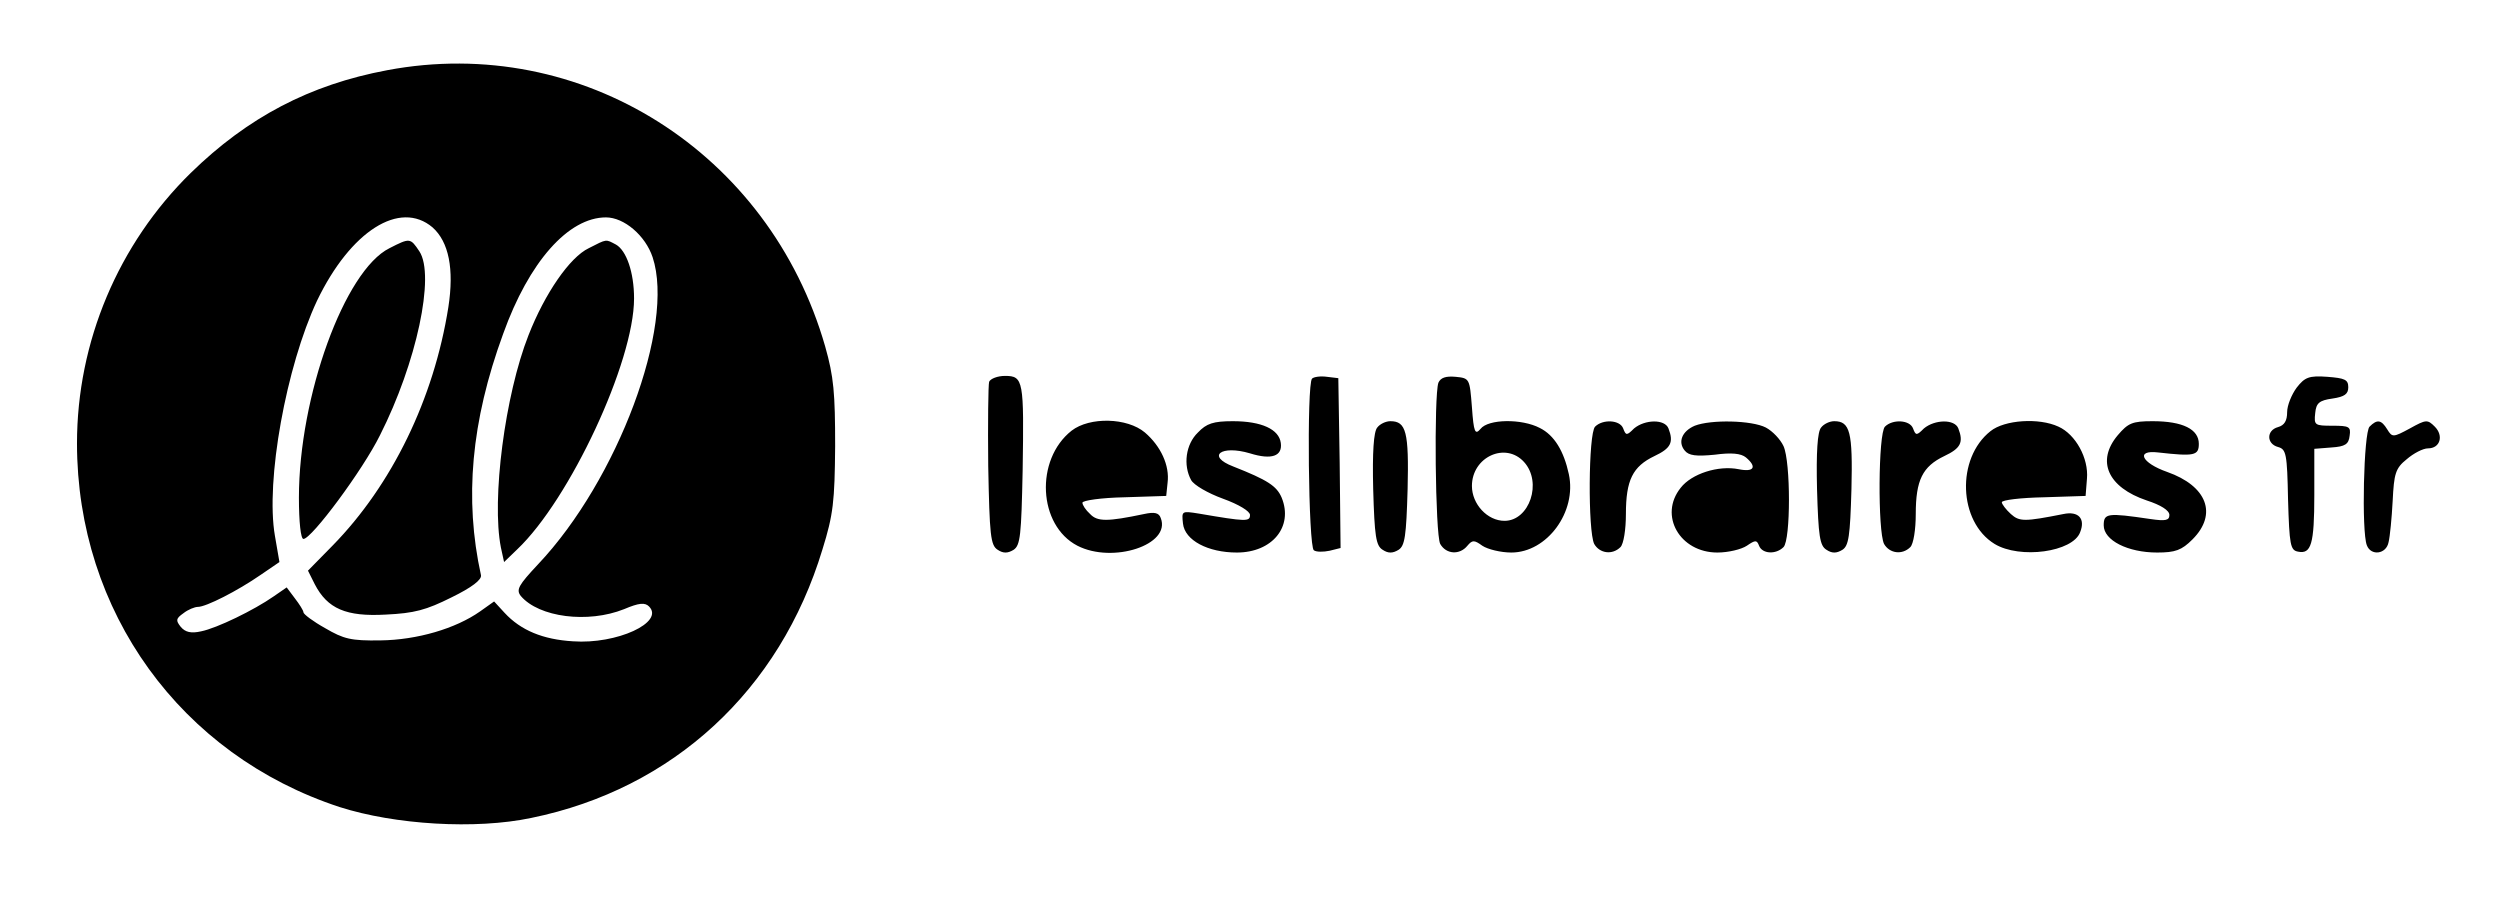
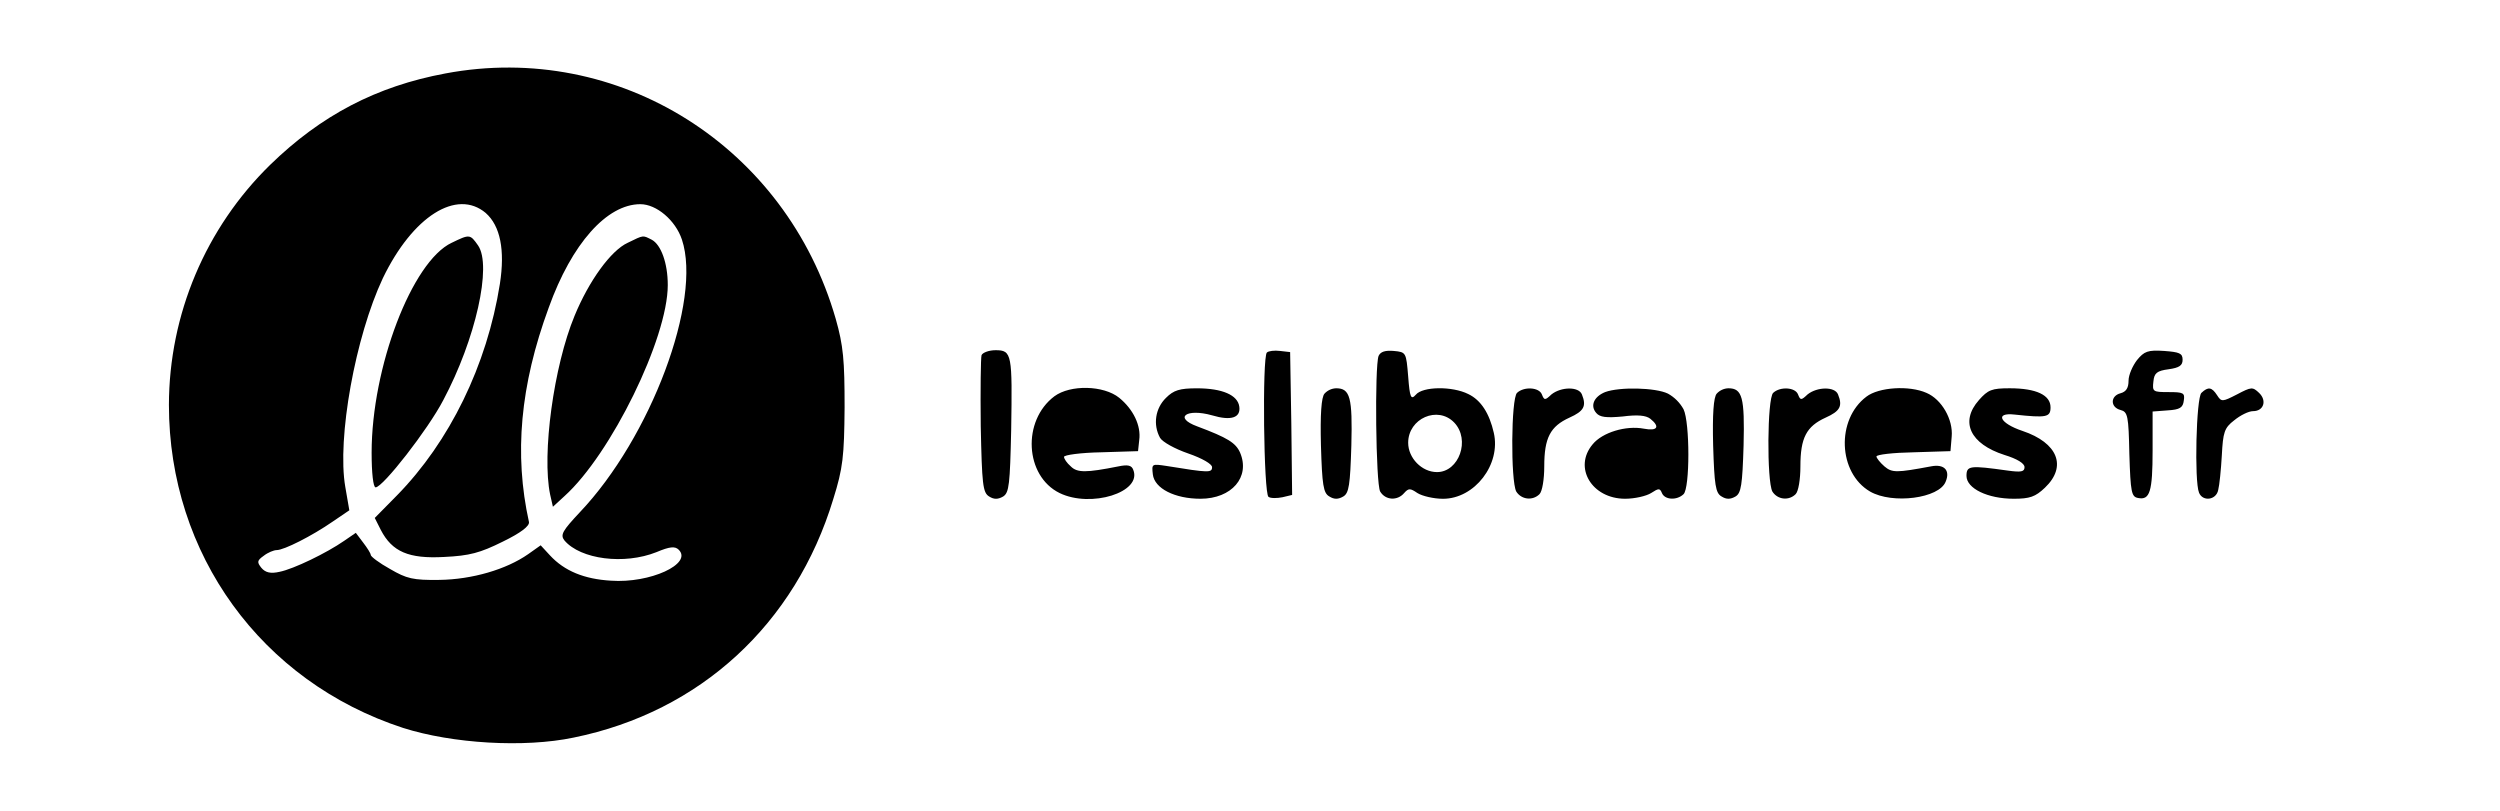
- <svg xmlns="http://www.w3.org/2000/svg" version="1.0" width="736" height="266.667" viewBox="0 0 552 200">
-   <path d="M85.5 15.5c-17.1 3.2-30.8 10.4-43.4 22.7C26.1 53.9 17 75.5 17 97.9c0 37.1 22.9 68.8 58 80.3 12.2 3.9 30 5 42.3 2.4 31.3-6.4 54.9-28.2 64.3-59.3 2.4-7.7 2.7-10.6 2.8-22.8 0-11.7-.3-15.3-2.2-22-12.3-42.9-53.8-69.1-96.7-61zm10 34.7c3.6 3.2 4.8 9.2 3.5 17.6-3.2 20.3-12.5 39.3-25.5 52.6L68 126l1.5 3c2.8 5.4 6.9 7.2 15.7 6.7 6.3-.3 8.9-1 14.5-3.8 4.5-2.2 6.7-3.9 6.5-4.9-3.7-16.8-2.2-33.9 4.9-53.3 5.7-15.9 14.4-25.7 22.7-25.7 4 0 8.7 4 10.3 8.8 5 15.1-7.7 49.2-25.3 67.8-4.3 4.6-4.9 5.6-3.8 7 4 4.7 14.8 6.1 22.8 2.9 3.3-1.4 4.6-1.5 5.5-.6 3.5 3.5-7.1 8.4-16.8 7.7-6.6-.4-11.5-2.4-15.1-6.3l-2.3-2.5-3.1 2.2c-5.4 3.8-13.9 6.3-22 6.4-6.5.1-8.1-.3-12.2-2.7-2.7-1.5-4.8-3.1-4.8-3.5 0-.4-.9-1.8-1.9-3.1l-1.8-2.4-2.9 2c-4.3 3-12.5 7-16 7.7-2.2.5-3.5.2-4.5-1-1.1-1.4-1.1-1.8.6-3 1-.8 2.5-1.4 3.2-1.4 1.8 0 8.7-3.5 13.9-7.1l4.1-2.8-1-5.8c-2.1-12.1 2.5-37.4 9.3-51.9C77.4 51 88.3 44.1 95.5 50.2z" />
-   <path d="M86 54.8c-9.9 4.9-20 32.7-20 55.1 0 5.3.4 9.1 1 9.1 1.8 0 13.1-15.2 16.9-22.9 8.1-16 12.2-35.3 8.7-40.6-2-3-2.1-3-6.6-.7zm44 0c-4.2 2-9.7 10-13.3 19.2-5.2 13.2-8.2 36.3-6.1 46.9l.7 3.2 2.9-2.8c11.6-11 25.8-41.4 25.8-55.4 0-5.8-1.7-10.6-4-11.9-2.3-1.2-1.9-1.3-6 .8zm88.4 29.5c-.2.7-.3 9.1-.2 18.6.3 15.3.5 17.5 2.1 18.5 1.2.8 2.2.8 3.5 0 1.5-1 1.7-3.2 2-17.5.3-19.9.2-20.9-3.9-20.9-1.6 0-3.2.6-3.5 1.3zm71.3-.7c-1.2 1.2-.8 37.2.4 37.9.5.4 2.1.4 3.5.1l2.4-.6-.2-18.8-.3-18.7-2.5-.3c-1.4-.2-2.9 0-3.3.4zm27.9.9c-1 2.8-.7 33.5.4 35.6 1.3 2.3 4.3 2.5 6 .4 1.1-1.3 1.5-1.3 3.3 0 1.2.8 4.1 1.5 6.4 1.5 7.9 0 14.5-9 12.7-17.3-1.1-5.1-3.2-8.6-6.4-10.2-4-2.1-11.4-2-13.1.2-1.2 1.4-1.5.8-1.9-4.8-.5-6.3-.5-6.4-3.6-6.7-2.2-.2-3.3.2-3.8 1.3zm18.9 17.5c4.1 4.5 1.2 13-4.3 13-3.8 0-7.2-3.7-7.2-7.7 0-6.4 7.4-9.8 11.5-5.3zm170.6-16.4c-1.1 1.5-2.1 3.9-2.1 5.4 0 1.9-.6 2.9-2 3.3-2.6.7-2.6 3.7 0 4.4 1.8.5 2 1.5 2.2 11.6.3 10 .5 11.2 2.2 11.5 2.9.6 3.6-1.6 3.6-12.5V99.1l3.8-.3c3-.2 3.8-.7 4-2.6.3-2-.1-2.2-3.8-2.2-3.9 0-4.1-.1-3.8-2.8.2-2.2.9-2.8 3.8-3.2 2.7-.4 3.5-1 3.5-2.5 0-1.7-.8-2-4.6-2.3-4.1-.3-5 .1-6.8 2.4zm-270.5 9.5c-8.1 6.4-7.4 20.9 1.3 25.4 7.8 4 20.7-.2 18.4-6.1-.4-1.2-1.4-1.4-3.7-.9-8.1 1.7-10.3 1.7-11.9 0-1-.9-1.7-2-1.7-2.5s4.2-1.1 9.3-1.2l9.2-.3.3-2.9c.5-3.8-1.5-8.1-5-11.1-3.9-3.3-12.2-3.5-16.2-.4zm27.9.4c-2.7 2.6-3.3 7.2-1.5 10.5.6 1.1 3.7 2.9 7 4.1 3.6 1.3 6 2.8 6 3.6 0 1.5-.8 1.5-11.3-.3-3.8-.6-3.8-.6-3.5 2.2.4 3.7 5.5 6.4 11.9 6.4 7.8 0 12.5-5.7 9.9-12.1-1.1-2.6-3.1-3.9-10.7-6.9-6-2.3-2.7-4.8 3.7-2.9 4.8 1.5 7.2.6 6.8-2.3-.4-3-4.2-4.8-10.6-4.8-4.3 0-5.8.5-7.7 2.5zm39.6-1.1c-.8.9-1.1 5.5-.9 13.6.3 10.4.6 12.5 2.1 13.4 1.2.8 2.2.8 3.5 0 1.4-.9 1.7-3 2-13.4.3-12.6-.3-15-3.8-15-1 0-2.3.6-2.9 1.4zm48.1-.2c-1.5 1.5-1.6 23.1-.2 25.9 1.2 2.1 4 2.5 5.8.7.7-.7 1.2-3.9 1.2-7.3 0-7.5 1.5-10.5 6.3-12.8 3.6-1.7 4.3-3 3.1-6.1-.8-2.1-5.2-2-7.6 0-1.6 1.6-1.8 1.6-2.4 0-.7-1.9-4.5-2.1-6.2-.4zm22-.2c-2.8 1.2-3.8 3.6-2.2 5.5.9 1.1 2.5 1.3 6.6.9 3.7-.5 5.8-.3 6.9.6 2.5 2.1 1.8 3.3-1.6 2.6-4.5-.9-10.4 1-12.8 4.1-4.9 6.1-.2 14.3 8.1 14.3 2.4 0 5.3-.7 6.5-1.5 1.9-1.3 2.2-1.3 2.7 0 .7 1.8 3.7 2 5.4.3 1.6-1.6 1.6-18.8 0-22.3-.7-1.5-2.4-3.3-3.9-4.1-3.1-1.6-12.1-1.8-15.7-.4zm27.9.4c-.8.9-1.1 5.5-.9 13.6.3 10.4.6 12.5 2.1 13.4 1.2.8 2.2.8 3.5 0 1.4-.9 1.7-3 2-13.4.3-12.6-.3-15-3.8-15-1 0-2.3.6-2.9 1.4zm14.1-.2c-1.5 1.5-1.6 23.1-.2 25.9 1.2 2.1 4 2.5 5.8.7.7-.7 1.2-3.9 1.2-7.3 0-7.5 1.5-10.5 6.3-12.8 3.6-1.7 4.3-3 3.1-6.1-.8-2.1-5.2-2-7.6 0-1.6 1.6-1.8 1.6-2.4 0-.7-1.9-4.5-2.1-6.2-.4zm23.3 1c-7.6 6-7.1 20 .9 24.9 5.6 3.4 17.3 1.8 18.9-2.6 1.2-3-.4-4.7-3.7-4-8.6 1.7-9.7 1.7-11.6 0-1.1-1-2-2.2-2-2.6 0-.5 4.2-1 9.3-1.1l9.2-.3.3-3.8c.4-4.5-2.5-9.8-6.3-11.5-4.3-2-11.9-1.5-15 1zm28.1.9c-4.8 5.7-2.2 11.5 6.4 14.4 3.1 1 5 2.2 5 3.2 0 1.2-.8 1.4-4.2.9-9.5-1.4-10.3-1.3-10.3 1.4 0 3.3 5.3 6 11.8 6 4 0 5.4-.5 7.8-2.9 5.6-5.6 3.2-11.8-5.6-14.9-5.7-2-7-4.9-2-4.3 8 .9 9 .7 9-1.9 0-3.2-3.5-5-10.2-5-4.5 0-5.4.4-7.7 3.1zm55.6-1.9c-1.3 1.3-1.8 23.2-.6 26.2.9 2.4 4.3 2 4.8-.7.3-1.2.7-5.3.9-9.1.3-6 .6-7.2 3.1-9.2 1.5-1.3 3.6-2.4 4.7-2.4 2.7 0 3.5-2.8 1.5-4.8-1.6-1.6-1.9-1.6-5.5.4-3.7 2-3.9 2-5 .2-1.3-2.1-2.2-2.3-3.9-.6z" />
+ <svg xmlns="http://www.w3.org/2000/svg" width="74" height="24" viewBox="0 0 74 24">
+   <g fill="#000" fill-rule="nonzero">
+     <path d="M13.184 2.174c-2.043.381-3.68 1.239-5.185 2.703A9.966 9.966 0 005 11.985c0 4.418 2.736 8.192 6.93 9.561 1.457.464 3.584.595 5.053.286 3.74-.762 6.56-3.358 7.682-7.06.287-.917.323-1.263.335-2.715 0-1.393-.036-1.822-.263-2.62-1.47-5.108-6.428-8.227-11.553-7.263zm1.195 4.132c.43.38.573 1.095.418 2.095-.382 2.417-1.494 4.68-3.047 6.263l-.657.667.18.357c.334.643.824.857 1.875.798.753-.036 1.063-.12 1.733-.453.537-.261.8-.464.776-.583-.442-2-.263-4.036.586-6.346.68-1.893 1.72-3.06 2.712-3.06.477 0 1.039.476 1.23 1.048.598 1.798-.92 5.858-3.023 8.072-.513.548-.585.667-.454.834.478.56 1.769.726 2.724.345.395-.167.55-.179.658-.071.418.416-.849 1-2.008.916-.788-.047-1.374-.285-1.804-.75l-.274-.297-.37.262c-.646.452-1.661.75-2.63.762-.776.011-.967-.036-1.457-.322-.322-.178-.573-.369-.573-.417 0-.047-.108-.214-.227-.369l-.215-.285-.347.238c-.514.357-1.493.833-1.911.916-.263.06-.419.024-.538-.119-.131-.166-.131-.214.072-.357.12-.095.298-.167.382-.167.215 0 1.04-.416 1.66-.845l.49-.333-.119-.69c-.25-1.441.299-4.454 1.111-6.18.884-1.834 2.187-2.655 3.047-1.93z" />
+     <path d="M13.37 7.186C12.195 7.74 11 10.873 11 13.4c0 .597.047 1.026.118 1.026.214 0 1.552-1.714 2.003-2.582.96-1.804 1.445-3.98 1.03-4.578-.237-.338-.249-.338-.782-.079zm5.212 0c-.498.226-1.15 1.128-1.576 2.165-.616 1.488-.971 4.093-.722 5.288l.082.361.344-.316c1.374-1.24 3.056-4.668 3.056-6.246 0-.654-.201-1.195-.474-1.342-.272-.135-.225-.147-.71.09zm10.472 3.326c-.024.08-.036 1.026-.024 2.098.036 1.725.06 1.973.249 2.086.142.09.26.09.415 0 .177-.113.201-.361.237-1.974.035-2.243.023-2.356-.462-2.356-.19 0-.38.068-.415.146zm8.446-.078c-.142.135-.094 4.194.048 4.273.06.045.249.045.414.011l.285-.068-.024-2.12-.035-2.108-.297-.034c-.165-.022-.343 0-.39.046zm3.306.101c-.119.316-.083 3.777.047 4.014.154.26.51.282.71.045.131-.146.178-.146.392 0 .142.09.485.17.758.17.936 0 1.718-1.016 1.504-1.951-.13-.575-.379-.97-.758-1.15-.474-.237-1.35-.226-1.552.022-.142.158-.177.09-.225-.541-.059-.71-.059-.722-.426-.756-.26-.022-.391.023-.45.147zm2.239 1.973c.485.508.142 1.466-.51 1.466-.45 0-.853-.417-.853-.868 0-.722.877-1.105 1.363-.598zm20.21-1.849c-.13.17-.25.44-.25.609 0 .214-.07.327-.236.372-.308.079-.308.417 0 .496.213.056.237.17.26 1.308.036 1.128.06 1.263.261 1.297.344.067.427-.18.427-1.41v-1.15l.45-.034c.355-.022.45-.079.474-.293.035-.225-.012-.248-.45-.248-.463 0-.486-.011-.45-.316.023-.248.106-.315.45-.36.32-.045.414-.113.414-.282 0-.192-.095-.226-.545-.26-.486-.033-.592.012-.805.271zM31.21 11.73c-.96.722-.877 2.357.154 2.864.924.451 2.452-.022 2.18-.688-.048-.135-.166-.158-.439-.101-.96.191-1.22.191-1.41 0-.118-.102-.2-.226-.2-.282 0-.056.497-.124 1.101-.135l1.09-.034.035-.327c.06-.429-.177-.913-.592-1.252-.462-.372-1.445-.394-1.919-.045zm3.305.045a.988.988 0 00-.178 1.184c.072.124.439.327.83.462.426.147.71.316.71.406 0 .17-.094.17-1.338-.033-.45-.068-.45-.068-.415.248.048.417.652.721 1.41.721.924 0 1.48-.642 1.173-1.364-.13-.293-.367-.44-1.268-.778-.71-.26-.32-.541.438-.327.57.17.853.068.806-.26-.047-.338-.497-.54-1.256-.54-.51 0-.687.056-.912.281zm4.691-.124c-.094.102-.13.62-.106 1.534.035 1.172.07 1.41.248 1.51.143.09.261.09.415 0 .166-.1.202-.338.237-1.51.036-1.421-.035-1.692-.45-1.692a.487.487 0 00-.344.158zm5.698-.022c-.177.169-.19 2.604-.023 2.92a.442.442 0 00.687.079c.083-.079.142-.44.142-.823 0-.846.178-1.184.746-1.443.427-.192.51-.339.368-.688-.095-.237-.616-.226-.9 0-.19.18-.214.18-.285 0-.083-.214-.533-.237-.735-.045zm2.607-.023c-.332.135-.45.406-.26.62.106.124.295.147.78.102.44-.057.688-.034.818.067.296.237.214.372-.19.294-.532-.102-1.231.112-1.516.462-.58.688-.023 1.612.96 1.612.284 0 .628-.079.77-.169.225-.146.26-.146.32 0 .083.203.438.226.64.034.19-.18.19-2.12 0-2.514a1.182 1.182 0 00-.462-.463c-.368-.18-1.434-.203-1.86-.045zm3.305.045c-.095.102-.13.62-.107 1.534.036 1.172.071 1.41.249 1.51.142.09.26.09.415 0 .165-.1.201-.338.237-1.51.035-1.421-.036-1.692-.45-1.692a.487.487 0 00-.344.158zm1.67-.022c-.178.169-.19 2.604-.024 2.92a.442.442 0 00.688.079c.083-.079.142-.44.142-.823 0-.846.177-1.184.746-1.443.427-.192.51-.339.367-.688-.094-.237-.616-.226-.9 0-.19.18-.213.18-.284 0-.083-.214-.533-.237-.735-.045zm2.76.112c-.9.677-.84 2.255.107 2.808.663.383 2.05.203 2.239-.293.142-.338-.047-.53-.438-.451-1.02.191-1.15.191-1.375 0-.13-.113-.236-.248-.236-.293 0-.057.497-.113 1.101-.124l1.09-.034.036-.429c.047-.507-.296-1.105-.747-1.296-.509-.226-1.41-.17-1.777.112zm3.33.102c-.57.643-.261 1.297.757 1.624.368.112.593.248.593.36 0 .136-.095.158-.498.102-1.125-.158-1.22-.147-1.22.158 0 .372.628.676 1.398.676.474 0 .64-.056.924-.327.663-.631.379-1.33-.663-1.68-.676-.225-.83-.552-.237-.485.947.102 1.066.08 1.066-.214 0-.36-.415-.564-1.209-.564-.533 0-.64.045-.912.35zm6.586-.214c-.154.146-.213 2.616-.071 2.954.106.27.51.225.568-.08.036-.134.083-.597.107-1.025.036-.677.071-.812.367-1.037.178-.147.427-.271.557-.271.32 0 .415-.316.178-.541-.19-.18-.225-.18-.652.045-.438.225-.462.225-.592.022-.154-.236-.26-.259-.462-.067z" />
+   </g>
</svg>
